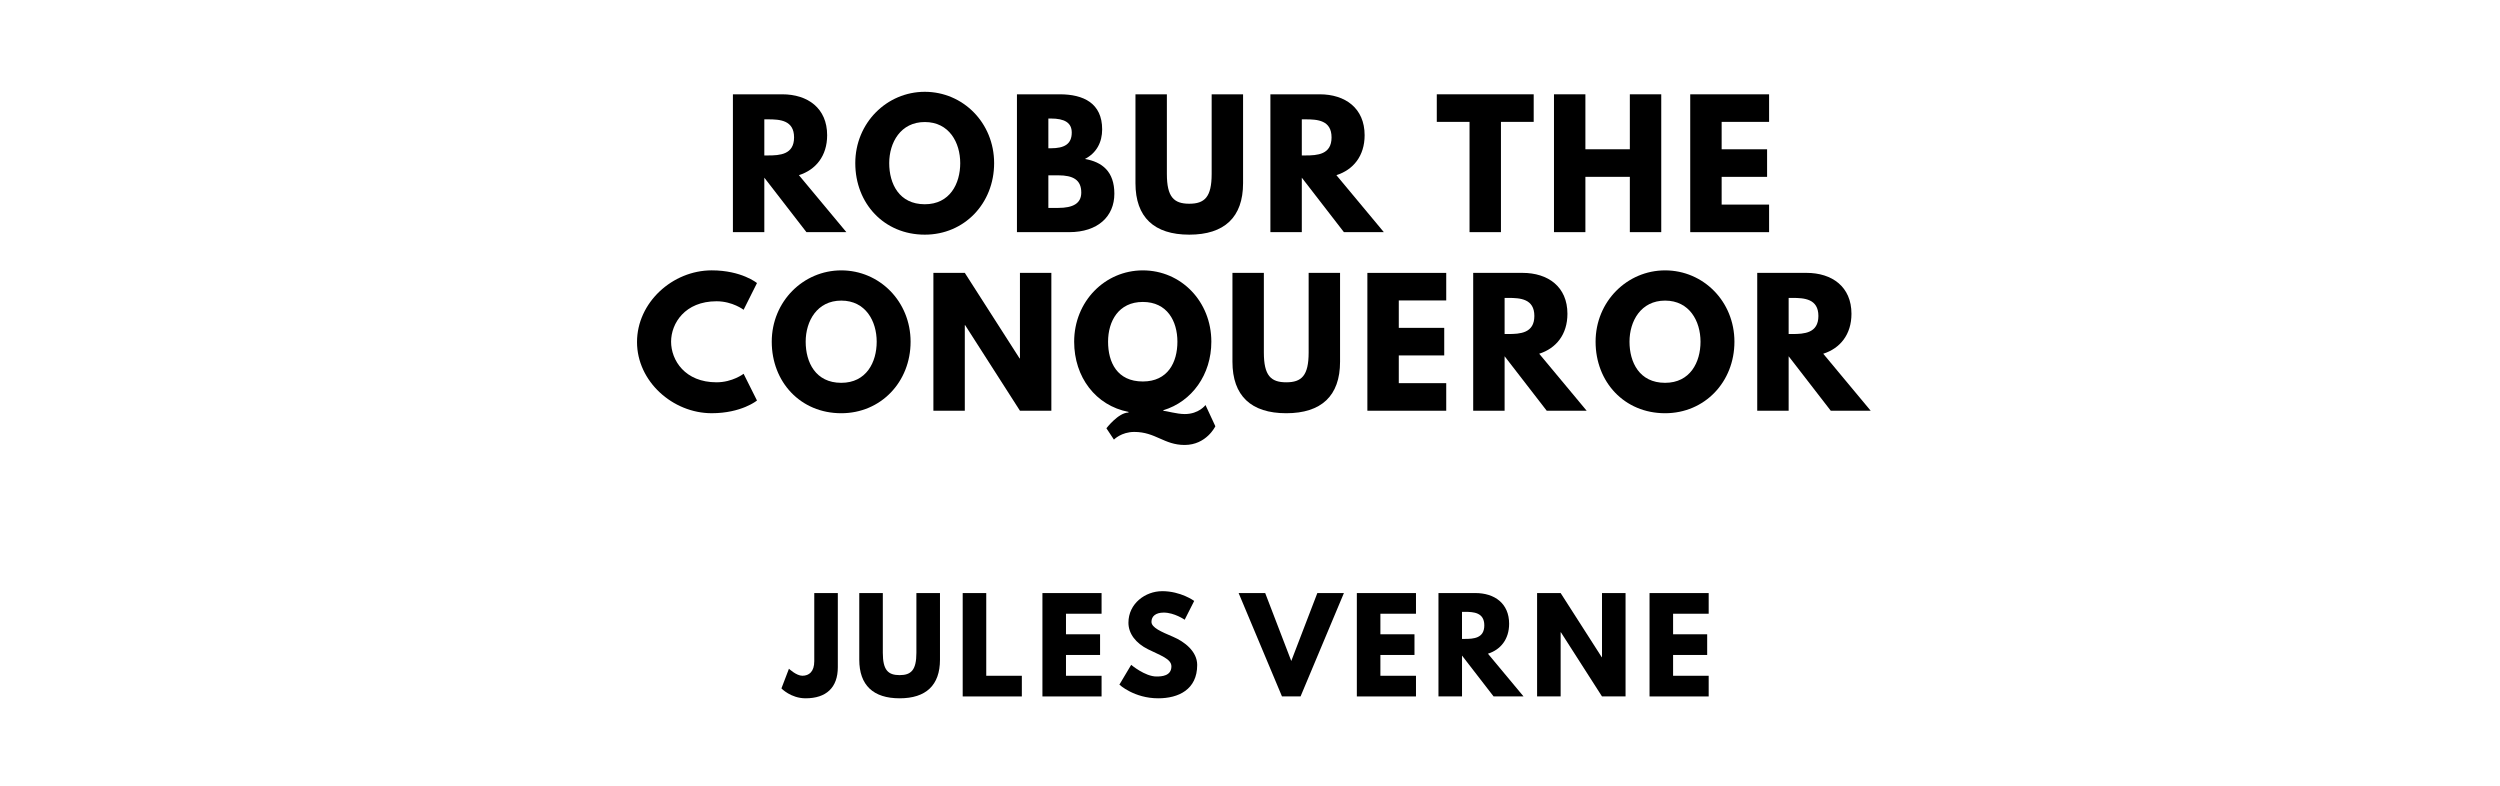
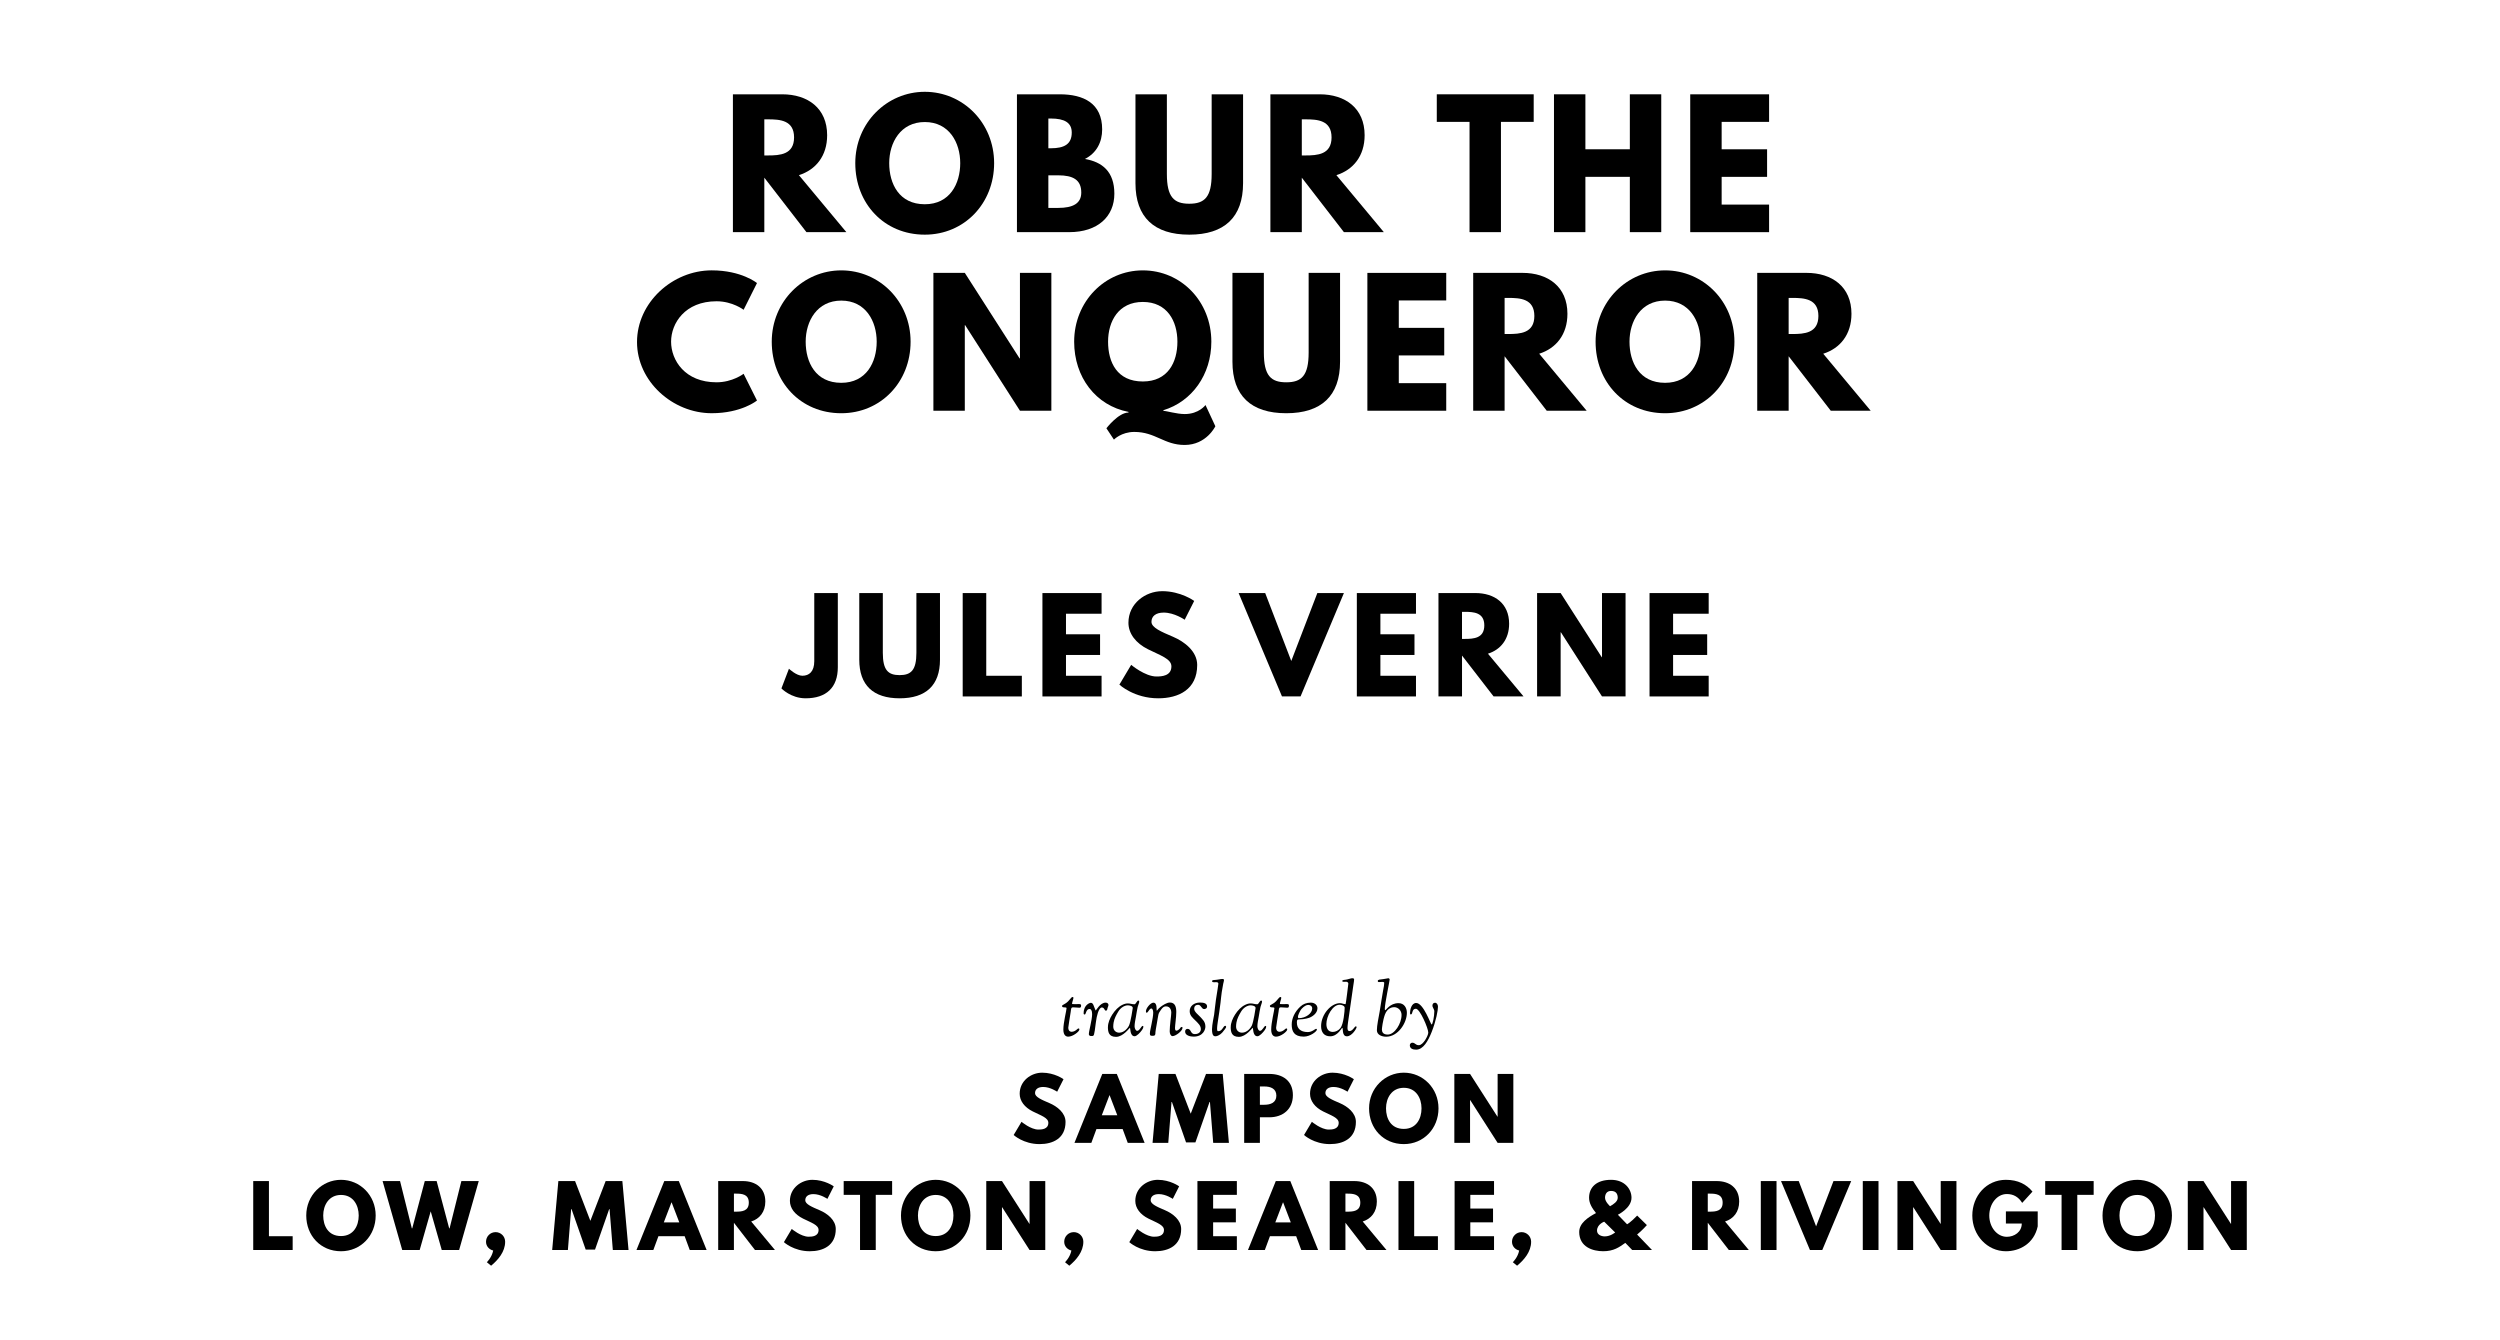
- <svg xmlns="http://www.w3.org/2000/svg" version="1.1" viewBox="0 0 1400 440">
+ <svg xmlns="http://www.w3.org/2000/svg" version="1.1" viewBox="0 0 1400 750">
  <g aria-label="ROBUR THE">
    <path d="M410.43,52.81l27.60,0.00c14.32,0.00,25.17,7.77,25.17,22.92c0.00,11.60-6.36,19.37-15.81,22.36l26.57,31.91l-22.36,0.00l-23.58-30.50l0.00,30.50l-17.59,0.00l0.00-77.19z  M428.02,87.05l2.06,0.00c6.64,0.00,14.60-0.47,14.60-10.11s-7.95-10.11-14.60-10.11l-2.06,0.00l0.00,20.21z" />
    <path d="M478.96,91.36c0.00-22.55,17.68-39.95,38.92-39.95c21.43,0.00,38.83,17.40,38.83,39.95s-16.65,40.05-38.83,40.05c-22.83,0.00-38.92-17.50-38.92-40.05z  M497.96,91.36c0.00,11.51,5.52,23.02,19.93,23.02c14.04,0.00,19.84-11.51,19.84-23.02s-6.18-23.02-19.84-23.02c-13.57,0.00-19.93,11.51-19.93,23.02z" />
    <path d="M569.49,52.81l23.95,0.00c13.29,0.00,23.77,4.96,23.77,19.65c0.00,7.11-3.09,13.19-9.64,16.56c9.64,1.68,16.47,7.02,16.47,19.46c0.00,12.73-9.26,21.52-25.26,21.52l-29.29,0.00l0.00-77.19z  M587.08,83.03l1.40,0.00c7.58,0.00,11.70-2.34,11.70-8.80c0.00-5.52-4.02-7.86-11.70-7.86l-1.40,0.00l0.00,16.65z  M587.08,116.43l5.52,0.00c8.33,0.00,12.91-2.53,12.91-8.61c0.00-7.11-4.58-9.64-12.91-9.64l-5.52,0.00l0.00,18.25z" />
    <path d="M696.12,52.81l0.00,49.78c0.00,19.09-10.48,28.82-30.13,28.82s-30.13-9.73-30.13-28.82l0.00-49.78l17.59,0.00l0.00,44.63c0.00,12.91,3.93,16.65,12.54,16.65s12.54-3.74,12.54-16.65l0.00-44.63l17.59,0.00z" />
    <path d="M711.42,52.81l27.60,0.00c14.32,0.00,25.17,7.77,25.17,22.92c0.00,11.60-6.36,19.37-15.81,22.36l26.57,31.91l-22.36,0.00l-23.58-30.50l0.00,30.50l-17.59,0.00l0.00-77.19z  M729.01,87.05l2.06,0.00c6.64,0.00,14.60-0.47,14.60-10.11s-7.95-10.11-14.60-10.11l-2.06,0.00l0.00,20.21z" />
    <path d="M804.60,68.25l0.00-15.44l54.27,0.00l0.00,15.44l-18.34,0.00l0.00,61.75l-17.59,0.00l0.00-61.75l-18.34,0.00z" />
    <path d="M887.82,99.03l0.00,30.97l-17.59,0.00l0.00-77.19l17.59,0.00l0.00,30.78l24.89,0.00l0.00-30.78l17.59,0.00l0.00,77.19l-17.59,0.00l0.00-30.97l-24.89,0.00z" />
    <path d="M990.69,52.81l0.00,15.44l-26.57,0.00l0.00,15.35l25.45,0.00l0.00,15.44l-25.45,0.00l0.00,15.53l26.57,0.00l0.00,15.44l-44.16,0.00l0.00-77.19l44.16,0.00z" />
  </g>
  <g aria-label="CONQUEROR">
    <path d="M401.26,214.09c8.98,0.00,15.16-4.77,15.16-4.77l7.49,14.97s-8.61,7.11-25.36,7.11c-21.80,0.00-41.82-17.78-41.82-39.86c0.00-22.18,19.93-40.14,41.82-40.14c16.75,0.00,25.36,7.11,25.36,7.11l-7.49,14.97s-6.18-4.77-15.16-4.77c-17.68,0.00-25.45,12.35-25.45,22.64c0.00,10.39,7.77,22.74,25.45,22.74z" />
    <path d="M432.18,191.36c0.00-22.55,17.68-39.95,38.92-39.95c21.43,0.00,38.83,17.40,38.83,39.95s-16.65,40.05-38.83,40.05c-22.83,0.00-38.92-17.50-38.92-40.05z  M451.18,191.36c0.00,11.51,5.52,23.02,19.93,23.02c14.04,0.00,19.84-11.51,19.84-23.02s-6.18-23.02-19.84-23.02c-13.57,0.00-19.93,11.51-19.93,23.02z" />
    <path d="M540.29,182.09l0.00,47.91l-17.59,0.00l0.00-77.19l17.59,0.00l30.69,47.91l0.19,0.00l0.00-47.91l17.59,0.00l0.00,77.19l-17.59,0.00l-30.69-47.91l-0.19,0.00z" />
    <path d="M623.80,246.19l-4.21-6.36s6.74-8.80,12.35-8.80l0.00-0.37c-18.34-3.56-30.41-19.46-30.41-39.30c0.00-22.55,17.22-39.95,38.46-39.95c21.43,0.00,38.36,17.40,38.36,39.95c0.00,18.43-10.85,33.50-26.85,38.36l0.00,0.37c1.78,0.00,7.39,1.78,11.98,1.78c7.95,0.00,11.60-5.05,11.60-5.05l5.52,11.88s-4.96,10.48-17.22,10.48c-11.51,0.00-16.28-7.30-28.16-7.30c-7.30,0.00-11.42,4.30-11.42,4.30z  M620.52,191.36c0.00,11.51,5.05,22.27,19.46,22.27c14.04,0.00,19.37-10.76,19.37-22.27s-5.71-22.27-19.37-22.27c-13.57,0.00-19.46,10.76-19.46,22.27z" />
    <path d="M750.43,152.81l0.00,49.78c0.00,19.09-10.48,28.82-30.13,28.82s-30.13-9.73-30.13-28.82l0.00-49.78l17.59,0.00l0.00,44.63c0.00,12.91,3.93,16.65,12.54,16.65s12.54-3.74,12.54-16.65l0.00-44.63l17.59,0.00z" />
    <path d="M809.89,152.81l0.00,15.44l-26.57,0.00l0.00,15.35l25.45,0.00l0.00,15.44l-25.45,0.00l0.00,15.53l26.57,0.00l0.00,15.44l-44.16,0.00l0.00-77.19l44.16,0.00z" />
    <path d="M824.99,152.81l27.60,0.00c14.32,0.00,25.17,7.77,25.17,22.92c0.00,11.60-6.36,19.37-15.81,22.36l26.57,31.91l-22.36,0.00l-23.58-30.50l0.00,30.50l-17.59,0.00l0.00-77.19z  M842.58,187.05l2.06,0.00c6.64,0.00,14.60-0.47,14.60-10.11s-7.95-10.11-14.60-10.11l-2.06,0.00l0.00,20.21z" />
    <path d="M893.53,191.36c0.00-22.55,17.68-39.95,38.92-39.95c21.43,0.00,38.83,17.40,38.83,39.95s-16.65,40.05-38.83,40.05c-22.83,0.00-38.92-17.50-38.92-40.05z  M912.52,191.36c0.00,11.51,5.52,23.02,19.93,23.02c14.04,0.00,19.84-11.51,19.84-23.02s-6.18-23.02-19.84-23.02c-13.57,0.00-19.93,11.51-19.93,23.02z" />
    <path d="M984.05,152.81l27.60,0.00c14.32,0.00,25.17,7.77,25.17,22.92c0.00,11.60-6.36,19.37-15.81,22.36l26.57,31.91l-22.36,0.00l-23.58-30.50l0.00,30.50l-17.59,0.00l0.00-77.19z  M1001.64,187.05l2.06,0.00c6.64,0.00,14.60-0.47,14.60-10.11s-7.95-10.11-14.60-10.11l-2.06,0.00l0.00,20.21z" />
  </g>
  <g aria-label="JULES VERNE">
    <path d="M469.18,332.11l0.00,41.54c0.00,11.37-6.46,17.40-18.04,17.40c-8.28,0.00-13.54-5.54-13.54-5.54l4.21-11.02s4.14,3.93,7.51,3.93c3.79,0.00,6.67-2.32,6.67-8.14l0.00-38.18l13.19,0.00z" />
    <path d="M526.39,332.11l0.00,37.33c0.00,14.32-7.86,21.61-22.60,21.61s-22.60-7.30-22.60-21.61l0.00-37.33l13.19,0.00l0.00,33.47c0.00,9.68,2.95,12.49,9.40,12.49s9.40-2.81,9.40-12.49l0.00-33.47l13.19,0.00z" />
    <path d="M552.30,332.11l0.00,46.32l19.93,0.00l0.00,11.58l-33.12,0.00l0.00-57.89l13.19,0.00z" />
    <path d="M616.88,332.11l0.00,11.58l-19.93,0.00l0.00,11.51l19.09,0.00l0.00,11.58l-19.09,0.00l0.00,11.65l19.93,0.00l0.00,11.58l-33.12,0.00l0.00-57.89l33.12,0.00z" />
    <path d="M650.79,331.05c10.53,0.00,17.96,5.47,17.96,5.47l-5.33,10.53s-5.75-4.00-11.72-4.00c-4.49,0.00-6.88,2.04-6.88,5.19c0.00,3.23,5.47,5.54,12.07,8.35c6.46,2.74,13.54,8.21,13.54,15.79c0.00,13.82-10.53,18.67-21.82,18.67c-13.54,0.00-21.75-7.65-21.75-7.65l6.60-11.09s7.72,6.53,14.18,6.53c2.88,0.00,8.35-0.28,8.35-5.68c0.00-4.21-6.18-6.11-13.05-9.54c-6.95-3.44-11.02-8.84-11.02-14.88c0.00-10.81,9.54-17.68,18.88-17.68z" />
    <path d="M717.91,390.00l-24.28-57.89l14.88,0.00l14.60,38.04l14.60-38.04l14.88,0.00l-24.28,57.89l-10.39,0.00z" />
    <path d="M792.95,332.11l0.00,11.58l-19.93,0.00l0.00,11.51l19.09,0.00l0.00,11.58l-19.09,0.00l0.00,11.65l19.93,0.00l0.00,11.58l-33.12,0.00l0.00-57.89l33.12,0.00z" />
    <path d="M805.53,332.11l20.70,0.00c10.74,0.00,18.88,5.82,18.88,17.19c0.00,8.70-4.77,14.53-11.86,16.77l19.93,23.93l-16.77,0.00l-17.68-22.88l0.00,22.88l-13.19,0.00l0.00-57.89z  M818.72,357.79l1.54,0.00c4.98,0.00,10.95-0.35,10.95-7.58s-5.96-7.58-10.95-7.58l-1.54,0.00l0.00,15.16z" />
    <path d="M873.96,354.07l0.00,35.93l-13.19,0.00l0.00-57.89l13.19,0.00l23.02,35.93l0.14,0.00l0.00-35.93l13.19,0.00l0.00,57.89l-13.19,0.00l-23.02-35.93l-0.14,0.00z" />
    <path d="M956.86,332.11l0.00,11.58l-19.93,0.00l0.00,11.51l19.09,0.00l0.00,11.58l-19.09,0.00l0.00,11.65l19.93,0.00l0.00,11.58l-33.12,0.00l0.00-57.89l33.12,0.00z" />
  </g>
+   <g aria-label="translated by">
+     <path d="M594.73,563.42c0.00-0.85,1.62-0.81,3.49-2.76c1.70-1.79,1.79-2.34,2.47-2.34c0.21,0.00,0.43,0.13,0.43,0.51c0.00,0.55-0.77,2.55-0.77,3.19c0.00,0.26,0.09,0.30,1.49,0.30c1.66,0.00,2.00-0.04,2.47-0.04c0.89,0.00,1.11,0.30,1.11,0.81c0.00,0.98-0.26,1.23-1.02,1.23c-0.68,0.00-2.51-0.21-3.44-0.21c-1.23,0.00-1.11,0.77-1.36,2.51c-0.38,2.64-1.36,8.16-1.36,8.84c0.00,2.25,1.57,2.34,1.74,2.34c2.34,0.00,3.32-1.87,4.00-1.87c0.13,0.00,0.47,0.00,0.47,0.60c0.00,1.11-3.61,4.00-6.25,4.00c-1.15,0.00-2.72-0.68-2.72-4.00c0.00-3.91,1.79-10.80,1.79-11.94c0.00-0.89-2.51,0.04-2.51-1.15z" />
+     <path d="M606.84,567.42c0.00-4.85,3.61-5.87,4.00-5.87c0.89,0.00,1.32,0.81,1.57,1.49c1.06,2.76,1.11,2.81,1.19,2.81c0.30,0.00,2.42-4.38,5.57-4.38c1.11,0.00,1.57,0.72,1.57,1.32c0.00,0.55-0.34,1.11-0.47,1.57c-0.09,0.30-0.17,1.62-0.94,1.62c-0.94,0.00-0.77-1.79-2.30-1.79c-1.91,0.00-2.98,5.57-3.19,7.35l-0.21,1.40c-0.94,7.23-0.85,7.23-2.38,7.23l-0.21,0.00c-0.43,0.00-1.28-0.09-1.28-1.11c0.00-1.70,1.83-7.95,1.83-11.14c0.00-2.13-0.68-2.89-1.45-2.89c-1.74,0.00-2.08,2.55-2.34,2.85c-0.13,0.13-0.26,0.26-0.47,0.26c-0.17,0.00-0.51-0.13-0.51-0.72z" />
+     <path d="M620.45,575.15c0.00-2.38,1.06-4.80,2.38-6.93c1.53-2.42,3.49-4.46,5.74-5.53c1.15-0.55,2.00-0.77,3.10-0.77c1.32,0.00,2.21,0.47,3.61,0.47c0.85,0.00,1.36-2.08,2.21-2.08c0.26,0.00,0.47,0.17,0.47,0.64c0.00,0.68-0.55,1.70-0.85,2.93c-0.38,1.57-0.64,3.53-0.98,5.44c-0.34,1.87-0.77,3.83-0.77,5.44c0.00,1.11,0.64,2.51,1.45,2.51c1.40,0.00,2.30-2.76,3.10-2.76c0.34,0.00,0.38,0.30,0.38,0.47c0.00,0.43-0.21,1.06-0.77,1.83c-1.06,1.53-2.98,3.49-4.12,3.49c-2.72,0.00-2.34-4.76-2.64-4.76c-0.21,0.00-3.74,5.10-7.78,5.10s-4.55-2.72-4.55-5.48z  M623.42,574.90c0.00,2.13,1.53,3.40,3.32,3.40c3.06,0.00,5.06-3.06,5.44-3.83c1.02-2.04,2.17-9.86,2.17-9.99c0.00-1.19-1.91-1.49-2.81-1.49c-1.74,0.00-4.00,1.28-5.27,3.44c-1.23,2.04-2.25,3.95-2.64,6.16c-0.13,0.77-0.21,1.53-0.21,2.30z" />
+     <path d="M641.70,566.35c0.00-1.66,2.55-4.85,4.17-4.85c2.47,0.00,1.57,4.46,1.96,4.46c0.26,0.00,0.55-0.94,2.13-2.13c1.15-0.89,3.40-2.42,5.19-2.42c2.98,0.00,3.57,2.64,3.57,5.31c0.00,2.98-0.72,7.48-0.72,8.93c0.00,1.19,0.34,1.53,0.81,1.53c0.72,0.00,1.70-0.94,1.70-0.94c0.51-0.64,0.68-1.15,1.32-1.15c0.30,0.00,0.38,0.26,0.38,0.51c0.00,1.66-3.74,4.63-5.61,4.63c-0.85,0.00-1.57-1.19-1.57-2.68c0.00-3.23,0.89-8.93,0.89-10.50c0.00-0.68-0.21-3.49-2.98-3.49c-0.98,0.00-1.79,0.47-2.76,1.87c-1.83,2.59-1.32,2.21-2.34,7.69c-1.06,5.74-0.77,5.23-0.85,5.82c-0.13,0.94-0.47,1.11-1.57,1.11c-1.15,0.00-1.49-0.09-1.49-1.32c0.00-1.79,1.87-8.37,1.87-11.65c0.00-1.49-0.55-2.34-0.98-2.34c-1.32,0.00-1.79,2.38-2.72,2.38c-0.30,0.00-0.38-0.34-0.38-0.81z" />
+     <path d="M663.68,577.70c0.00-1.32,0.85-1.53,1.36-1.53c2.17,0.00,1.45,2.93,4.04,2.93c3.10,0.00,3.40-2.21,3.40-2.72c0.00-2.00-1.40-3.23-2.93-4.76c-1.70-1.74-3.32-2.85-3.32-5.40c0.00-2.85,2.47-4.80,5.78-4.80c2.30,0.00,3.95,0.55,3.95,2.21c0.00,1.32-1.40,1.45-1.62,1.45c-1.53,0.00-1.70-2.38-3.36-2.38c-1.62,0.00-2.25,0.98-2.25,2.25c0.00,1.62,2.34,3.36,3.36,4.46c1.32,1.49,2.93,2.68,2.93,5.53c0.00,1.53-1.19,5.57-6.63,5.57c-1.66,0.00-4.72-0.55-4.72-2.81z" />
+     <path d="M678.72,576.34c0.00-2.42,1.11-7.44,1.19-8.12c0.38-2.68,0.60-5.70,1.02-8.42c0.72-4.59,1.36-8.42,1.36-8.93s-0.43-0.85-1.06-0.85s-0.72,0.04-1.23,0.04c-0.85,0.00-1.23-0.13-1.23-0.60c0.00-0.21,0.09-0.55,0.64-0.60c3.10-0.21,4.04-0.64,5.14-0.64c0.68,0.00,0.89,0.26,0.89,0.68c0.00,0.60-0.30,1.15-0.43,1.96c-1.57,8.25-0.85,6.67-2.21,15.81c-0.72,5.02-1.23,7.69-1.23,9.14s0.13,1.66,0.68,1.66c2.34,0.00,2.76-3.02,3.87-3.02c0.30,0.00,0.51,0.26,0.51,0.68s-1.11,1.87-2.13,3.06c-1.11,1.28-2.89,2.13-3.70,2.13c-0.85,0.00-2.08,0.00-2.08-4.00z" />
+     <path d="M689.22,575.15c0.00-2.38,1.06-4.80,2.38-6.93c1.53-2.42,3.49-4.46,5.74-5.53c1.15-0.55,2.00-0.77,3.10-0.77c1.32,0.00,2.21,0.47,3.61,0.47c0.85,0.00,1.36-2.08,2.21-2.08c0.26,0.00,0.47,0.17,0.47,0.64c0.00,0.68-0.55,1.70-0.85,2.93c-0.38,1.57-0.64,3.53-0.98,5.44c-0.34,1.87-0.77,3.83-0.77,5.44c0.00,1.11,0.64,2.51,1.45,2.51c1.40,0.00,2.30-2.76,3.10-2.76c0.34,0.00,0.38,0.30,0.38,0.47c0.00,0.43-0.21,1.06-0.77,1.83c-1.06,1.53-2.98,3.49-4.12,3.49c-2.72,0.00-2.34-4.76-2.64-4.76c-0.21,0.00-3.74,5.10-7.78,5.10s-4.55-2.72-4.55-5.48z  M692.20,574.90c0.00,2.13,1.53,3.40,3.32,3.40c3.06,0.00,5.06-3.06,5.44-3.83c1.02-2.04,2.17-9.86,2.17-9.99c0.00-1.19-1.91-1.49-2.81-1.49c-1.74,0.00-4.00,1.28-5.27,3.44c-1.23,2.04-2.25,3.95-2.64,6.16c-0.13,0.77-0.21,1.53-0.21,2.30z" />
+     <path d="M711.12,563.42c0.00-0.85,1.62-0.81,3.49-2.76c1.70-1.79,1.79-2.34,2.47-2.34c0.21,0.00,0.43,0.13,0.43,0.51c0.00,0.55-0.77,2.55-0.77,3.19c0.00,0.26,0.09,0.30,1.49,0.30c1.66,0.00,2.00-0.04,2.47-0.04c0.89,0.00,1.11,0.30,1.11,0.81c0.00,0.98-0.26,1.23-1.02,1.23c-0.68,0.00-2.51-0.21-3.44-0.21c-1.23,0.00-1.11,0.77-1.36,2.51c-0.38,2.64-1.36,8.16-1.36,8.84c0.00,2.25,1.57,2.34,1.74,2.34c2.34,0.00,3.32-1.87,4.00-1.87c0.13,0.00,0.47,0.00,0.47,0.60c0.00,1.11-3.61,4.00-6.25,4.00c-1.15,0.00-2.72-0.68-2.72-4.00c0.00-3.91,1.79-10.80,1.79-11.94c0.00-0.89-2.51,0.04-2.51-1.15z" />
+     <path d="M723.36,573.75c0.00-3.66,1.87-7.31,4.80-10.03c1.57-1.49,3.53-2.25,5.91-2.25c2.00,0.00,3.70,1.28,3.70,3.15c0.00,3.06-3.32,4.80-4.12,5.14c-0.38,0.17-2.68,1.11-6.67,1.15c-0.60,0.00-0.72,0.64-0.72,1.74c0.00,3.19,1.91,5.31,6.12,5.31c2.42,0.00,4.12-1.83,4.59-1.83c0.34,0.00,0.51,0.17,0.51,0.43c0.00,0.98-3.70,3.95-7.40,3.95c-5.40,0.00-6.72-2.98-6.72-6.76z  M726.84,569.33c0.00,0.30,0.09,0.85,0.38,0.85c4.12,0.00,7.61-2.76,7.61-5.44c0.00-1.62-1.53-2.00-2.25-2.00c-1.06,0.00-2.38,0.85-3.49,2.00c-1.28,1.32-2.25,4.04-2.25,4.59z" />
+     <path d="M739.81,574.69c0.00-6.59,5.53-12.92,10.58-12.92c1.11,0.00,1.96,0.55,3.15,0.55c0.13,0.00,1.53-11.18,1.53-11.48c0.00-0.64-0.60-1.06-1.23-1.06c-0.47,0.00-1.45,0.04-1.49,0.04c-0.43,0.00-0.68-0.17-0.68-0.47c0.00-0.72,1.49-0.55,2.68-0.85c2.38-0.60,2.13-0.68,3.27-0.68c0.38,0.00,0.68,0.34,0.68,0.72c0.00,1.11-0.43,2.47-2.81,19.85c-0.47,3.23-0.89,5.91-0.89,7.18c0.00,0.94,0.13,1.83,1.11,1.83c1.87,0.00,2.85-2.64,3.53-2.64c0.34,0.00,0.47,0.21,0.47,0.38c0.00,0.89-2.68,5.19-5.44,5.19c-2.98,0.00-2.00-4.76-2.59-4.76c-0.38,0.00-2.55,4.76-6.76,4.76c-3.61,0.00-5.10-2.47-5.10-5.65z  M742.78,573.50c0.00,2.47,1.02,4.38,3.61,4.38c1.53,0.00,3.19-0.81,4.29-2.21c1.70-2.13,2.34-9.61,2.34-11.31c0.00-1.15-1.70-1.70-2.85-1.70c-3.91,0.00-7.40,6.38-7.40,10.84z" />
+     <path d="M771.05,576.98c0.00-2.72,0.98-7.14,1.57-10.58c0.77-4.42,1.28-8.54,1.91-11.69c0.38-1.83,0.64-3.32,0.64-4.34c0.00-0.21-0.21-0.51-1.06-0.51c-0.64,0.00-1.11,0.09-1.74,0.09c-0.47,0.00-0.81,0.00-0.81-0.60c0.00-0.85,1.19-0.81,3.15-1.06c1.66-0.21,2.42-0.47,2.68-0.47c0.47,0.00,0.81,0.30,0.81,0.77c0.00,0.77-2.72,13.43-2.72,16.49c0.00,0.30,0.13,0.64,0.21,0.64c0.60,0.00,2.59-3.95,7.48-3.95c3.19,0.00,4.68,2.64,4.68,5.40c0.00,5.78-5.02,13.39-11.60,13.39c-2.51,0.00-5.19-1.11-5.19-3.57z  M773.86,576.47c0.00,1.45,0.64,2.89,3.27,2.89c3.83,0.00,7.74-6.12,7.74-11.01c0.00-2.38-1.83-4.34-4.17-4.34c-1.02,0.00-3.78,0.43-5.14,4.12c-1.23,3.36-1.70,7.91-1.70,8.33z" />
+     <path d="M789.50,585.31c0.00-0.72,0.64-1.40,1.36-1.40c1.70,0.00,1.74,1.40,3.70,1.40c2.47,0.00,5.27-5.44,5.27-7.06c0.00-2.38-4.68-13.35-6.93-13.35c-2.47,0.00-1.57,3.19-2.85,3.19c-0.26,0.00-0.43-0.21-0.43-0.94c0.00-1.79,0.85-5.48,3.44-5.48c4.12,0.00,8.16,12.07,8.63,12.07c0.60,0.00,1.53-4.55,1.53-7.40c0.00-1.23-1.06-2.08-1.06-3.23c0.00-0.77,0.43-1.57,1.45-1.57c0.94,0.00,1.66,0.94,1.66,2.25c0.00,1.91-1.02,7.78-3.53,14.11c-2.00,5.06-4.72,9.90-8.71,9.90c-1.83,0.00-3.53-0.55-3.53-2.51z" />
+   </g>
+   <g aria-label="SAMPSON">
+     <path d="M583.59,600.70c7.02,0.00,11.98,3.65,11.98,3.65l-3.56,7.02s-3.84-2.67-7.81-2.67c-2.99,0.00-4.58,1.36-4.58,3.46c0.00,2.15,3.65,3.70,8.05,5.57c4.30,1.82,9.03,5.47,9.03,10.53c0.00,9.22-7.02,12.44-14.55,12.44c-9.03,0.00-14.50-5.10-14.50-5.10l4.40-7.39s5.15,4.35,9.45,4.35c1.92,0.00,5.57-0.19,5.57-3.79c0.00-2.81-4.12-4.07-8.70-6.36c-4.63-2.29-7.35-5.89-7.35-9.92c0.00-7.20,6.36-11.79,12.58-11.79z" />
+     <path d="M625.41,601.40l15.58,38.60l-9.45,0.00l-2.85-7.72l-14.69,0.00l-2.85,7.72l-9.45,0.00l15.58-38.60l8.14,0.00z  M625.69,624.56l-4.30-11.23l-0.09,0.00l-4.30,11.23l8.70,0.00z" />
+     <path d="M679.39,640.00l-1.82-22.88l-0.23,0.00l-7.91,22.64l-5.24,0.00l-7.91-22.64l-0.23,0.00l-1.82,22.88l-8.80,0.00l3.46-38.60l9.36,0.00l8.56,22.27l8.56-22.27l9.36,0.00l3.46,38.60l-8.80,0.00z" />
+     <path d="M696.75,601.40l14.08,0.00c7.53,0.00,13.19,3.88,13.19,11.88c0.00,7.95-5.66,12.40-13.19,12.40l-5.29,0.00l0.00,14.32l-8.80,0.00l0.00-38.60z  M705.54,618.67l2.48,0.00c3.46,0.00,6.74-1.17,6.74-5.10c0.00-3.98-3.27-5.15-6.74-5.15l-2.48,0.00l0.00,10.25z" />
+     <path d="M746.19,600.70c7.02,0.00,11.98,3.65,11.98,3.65l-3.56,7.02s-3.84-2.67-7.81-2.67c-2.99,0.00-4.58,1.36-4.58,3.46c0.00,2.15,3.65,3.70,8.05,5.57c4.30,1.82,9.03,5.47,9.03,10.53c0.00,9.22-7.02,12.44-14.55,12.44c-9.03,0.00-14.50-5.10-14.50-5.10l4.40-7.39s5.15,4.35,9.45,4.35c1.92,0.00,5.57-0.19,5.57-3.79c0.00-2.81-4.12-4.07-8.70-6.36c-4.63-2.29-7.35-5.89-7.35-9.92c0.00-7.20,6.36-11.79,12.58-11.79z" />
+     <path d="M766.68,620.68c0.00-11.27,8.84-19.98,19.46-19.98c10.71,0.00,19.42,8.70,19.42,19.98s-8.33,20.02-19.42,20.02c-11.42,0.00-19.46-8.75-19.46-20.02z  M776.17,620.68c0.00,5.75,2.76,11.51,9.96,11.51c7.02,0.00,9.92-5.75,9.92-11.51s-3.09-11.51-9.92-11.51c-6.78,0.00-9.96,5.75-9.96,11.51z" />
+     <path d="M823.23,616.05l0.00,23.95l-8.80,0.00l0.00-38.60l8.80,0.00l15.35,23.95l0.09,0.00l0.00-23.95l8.80,0.00l0.00,38.60l-8.80,0.00l-15.35-23.95l-0.09,0.00z" />
+   </g>
+   <g aria-label="LOW, MARSTON, SEARLE, &amp; RIVINGTON">
+     <path d="M150.60,661.40l0.00,30.88l13.29,0.00l0.00,7.72l-22.08,0.00l0.00-38.60l8.80,0.00z" />
+     <path d="M171.50,680.68c0.00-11.27,8.84-19.98,19.46-19.98c10.71,0.00,19.42,8.70,19.42,19.98s-8.33,20.02-19.42,20.02c-11.42,0.00-19.46-8.75-19.46-20.02z  M181.00,680.68c0.00,5.75,2.76,11.51,9.96,11.51c7.02,0.00,9.92-5.75,9.92-11.51s-3.09-11.51-9.92-11.51c-6.78,0.00-9.96,5.75-9.96,11.51z" />
+     <path d="M247.38,700.00l-6.18-21.66l-6.18,21.66l-9.78,0.00l-10.99-38.60l9.78,0.00l6.60,26.48l0.23,0.00l7.02-26.48l6.64,0.00l7.02,26.48l0.23,0.00l6.60-26.48l9.73,0.00l-10.99,38.60l-9.73,0.00z" />
+     <path d="M277.50,689.99c2.99,0.00,5.38,2.39,5.38,5.38c0.00,5.66-4.02,10.25-7.86,13.43l-2.39-1.96s2.81-2.67,3.56-6.55c-2.29-0.56-4.02-2.43-4.02-4.91c0.00-2.99,2.39-5.38,5.33-5.38z" />
+     <path d="M343.18,700.00l-1.82-22.88l-0.23,0.00l-7.91,22.64l-5.24,0.00l-7.91-22.64l-0.23,0.00l-1.82,22.88l-8.80,0.00l3.46-38.60l9.36,0.00l8.56,22.27l8.56-22.27l9.36,0.00l3.46,38.60l-8.80,0.00z" />
+     <path d="M380.13,661.40l15.58,38.60l-9.45,0.00l-2.85-7.72l-14.69,0.00l-2.85,7.72l-9.45,0.00l15.58-38.60l8.14,0.00z  M380.41,684.56l-4.30-11.23l-0.09,0.00l-4.30,11.23l8.70,0.00z" />
+     <path d="M402.20,661.40l13.80,0.00c7.16,0.00,12.58,3.88,12.58,11.46c0.00,5.80-3.18,9.68-7.91,11.18l13.29,15.95l-11.18,0.00l-11.79-15.25l0.00,15.25l-8.80,0.00l0.00-38.60z  M411.00,678.53l1.03,0.00c3.32,0.00,7.30-0.23,7.30-5.05s-3.98-5.05-7.30-5.05l-1.03,0.00l0.00,10.11z" />
+     <path d="M454.92,660.70c7.02,0.00,11.98,3.65,11.98,3.65l-3.56,7.02s-3.84-2.67-7.81-2.67c-2.99,0.00-4.58,1.36-4.58,3.46c0.00,2.15,3.65,3.70,8.05,5.57c4.30,1.82,9.03,5.47,9.03,10.53c0.00,9.22-7.02,12.44-14.55,12.44c-9.03,0.00-14.50-5.10-14.50-5.10l4.40-7.39s5.15,4.35,9.45,4.35c1.92,0.00,5.57-0.19,5.57-3.79c0.00-2.81-4.12-4.07-8.70-6.36c-4.63-2.29-7.35-5.89-7.35-9.92c0.00-7.20,6.36-11.79,12.58-11.79z" />
+     <path d="M472.46,669.12l0.00-7.72l27.13,0.00l0.00,7.72l-9.17,0.00l0.00,30.88l-8.80,0.00l0.00-30.88l-9.17,0.00z" />
+     <path d="M504.55,680.68c0.00-11.27,8.84-19.98,19.46-19.98c10.71,0.00,19.42,8.70,19.42,19.98s-8.33,20.02-19.42,20.02c-11.42,0.00-19.46-8.75-19.46-20.02z  M514.05,680.68c0.00,5.75,2.76,11.51,9.96,11.51c7.02,0.00,9.92-5.75,9.92-11.51s-3.09-11.51-9.92-11.51c-6.78,0.00-9.96,5.75-9.96,11.51z" />
+     <path d="M561.11,676.05l0.00,23.95l-8.80,0.00l0.00-38.60l8.80,0.00l15.35,23.95l0.09,0.00l0.00-23.95l8.80,0.00l0.00,38.60l-8.80,0.00l-15.35-23.95l-0.09,0.00z" />
+     <path d="M601.29,689.99c2.99,0.00,5.38,2.39,5.38,5.38c0.00,5.66-4.02,10.25-7.86,13.43l-2.39-1.96s2.81-2.67,3.56-6.55c-2.29-0.56-4.02-2.43-4.02-4.91c0.00-2.99,2.39-5.38,5.33-5.38z" />
+     <path d="M648.34,660.70c7.02,0.00,11.98,3.65,11.98,3.65l-3.56,7.02s-3.84-2.67-7.81-2.67c-2.99,0.00-4.58,1.36-4.58,3.46c0.00,2.15,3.65,3.70,8.05,5.57c4.30,1.82,9.03,5.47,9.03,10.53c0.00,9.22-7.02,12.44-14.55,12.44c-9.03,0.00-14.50-5.10-14.50-5.10l4.40-7.39s5.15,4.35,9.45,4.35c1.92,0.00,5.57-0.19,5.57-3.79c0.00-2.81-4.12-4.07-8.70-6.36c-4.63-2.29-7.35-5.89-7.35-9.92c0.00-7.20,6.36-11.79,12.58-11.79z" />
+     <path d="M692.64,661.40l0.00,7.72l-13.29,0.00l0.00,7.67l12.73,0.00l0.00,7.72l-12.73,0.00l0.00,7.77l13.29,0.00l0.00,7.72l-22.08,0.00l0.00-38.60l22.08,0.00z" />
+     <path d="M722.57,661.40l15.58,38.60l-9.45,0.00l-2.85-7.72l-14.69,0.00l-2.85,7.72l-9.45,0.00l15.58-38.60l8.14,0.00z  M722.85,684.56l-4.30-11.23l-0.09,0.00l-4.30,11.23l8.70,0.00z" />
+     <path d="M744.65,661.40l13.80,0.00c7.16,0.00,12.58,3.88,12.58,11.46c0.00,5.80-3.18,9.68-7.91,11.18l13.29,15.95l-11.18,0.00l-11.79-15.25l0.00,15.25l-8.80,0.00l0.00-38.60z  M753.44,678.53l1.03,0.00c3.32,0.00,7.30-0.23,7.30-5.05s-3.98-5.05-7.30-5.05l-1.03,0.00l0.00,10.11z" />
+     <path d="M791.94,661.40l0.00,30.88l13.29,0.00l0.00,7.72l-22.08,0.00l0.00-38.60l8.80,0.00z" />
+     <path d="M836.66,661.40l0.00,7.72l-13.29,0.00l0.00,7.67l12.73,0.00l0.00,7.72l-12.73,0.00l0.00,7.77l13.29,0.00l0.00,7.72l-22.08,0.00l0.00-38.60l22.08,0.00z" />
+     <path d="M852.05,689.99c2.99,0.00,5.38,2.39,5.38,5.38c0.00,5.66-4.02,10.25-7.86,13.43l-2.39-1.96s2.81-2.67,3.56-6.55c-2.29-0.56-4.02-2.43-4.02-4.91c0.00-2.99,2.39-5.38,5.33-5.38z" />
+     <path d="M884.36,689.85c0.00-4.82,4.87-8.14,9.40-10.53c-2.25-2.81-3.88-5.52-3.88-8.56c0.00-5.99,4.30-10.06,12.30-10.06c7.72,0.00,11.46,5.24,11.46,10.06c0.00,5.80-7.63,9.50-7.63,9.50l5.15,5.33s1.68-0.75,5.66-4.87l5.43,5.33s-2.62,2.99-5.47,5.29l8.33,8.65l-11.09,0.00l-3.84-3.98c-3.37,2.39-6.46,4.68-12.40,4.68c-5.71,0.00-13.43-2.29-13.43-10.85z  M902.19,666.92c-2.39,0.00-3.37,1.78-3.37,3.84c0.00,2.25,2.81,4.73,2.81,4.73c1.96-1.08,4.30-2.67,4.30-4.73s-0.89-3.84-3.74-3.84z  M904.48,690.18l-6.13-6.04s-4.02,1.45-4.02,5.01c0.00,2.25,2.29,3.23,4.35,3.23c3.18,0.00,5.80-2.20,5.80-2.20z" />
+     <path d="M947.56,661.40l13.80,0.00c7.16,0.00,12.58,3.88,12.58,11.46c0.00,5.80-3.18,9.68-7.91,11.18l13.29,15.95l-11.18,0.00l-11.79-15.25l0.00,15.25l-8.80,0.00l0.00-38.60z  M956.35,678.53l1.03,0.00c3.32,0.00,7.30-0.23,7.30-5.05s-3.98-5.05-7.30-5.05l-1.03,0.00l0.00,10.11z" />
+     <path d="M994.85,661.40l0.00,38.60l-8.80,0.00l0.00-38.60l8.80,0.00z" />
+     <path d="M1013.56,700.00l-16.19-38.60l9.92,0.00l9.73,25.36l9.73-25.36l9.92,0.00l-16.19,38.60l-6.92,0.00z" />
+     <path d="M1051.96,661.40l0.00,38.60l-8.80,0.00l0.00-38.60l8.80,0.00z" />
+     <path d="M1071.37,676.05l0.00,23.95l-8.80,0.00l0.00-38.60l8.80,0.00l15.35,23.95l0.09,0.00l0.00-23.95l8.80,0.00l0.00,38.60l-8.80,0.00l-15.35-23.95l-0.09,0.00z" />
+     <path d="M1141.12,678.39l0.00,8.37c-2.11,9.78-10.25,13.94-17.82,13.94c-10.39,0.00-18.81-8.94-18.81-19.98c0.00-11.09,7.95-20.02,18.81-20.02c6.78,0.00,11.51,2.53,14.88,6.60l-5.75,6.32c-2.25-3.60-5.19-4.96-8.61-4.96c-5.43,0.00-9.82,5.38-9.82,12.07c0.00,6.55,4.40,11.88,9.82,11.88c4.21,0.00,8.37-2.71,8.37-7.44l-8.89,0.00l0.00-6.78l17.82,0.00z" />
+     <path d="M1145.32,669.12l0.00-7.72l27.13,0.00l0.00,7.72l-9.17,0.00l0.00,30.88l-8.80,0.00l0.00-30.88l-9.17,0.00z" />
+     <path d="M1177.41,680.68c0.00-11.27,8.84-19.98,19.46-19.98c10.71,0.00,19.42,8.70,19.42,19.98s-8.33,20.02-19.42,20.02c-11.42,0.00-19.46-8.75-19.46-20.02z  M1186.91,680.68c0.00,5.75,2.76,11.51,9.96,11.51c7.02,0.00,9.92-5.75,9.92-11.51s-3.09-11.51-9.92-11.51c-6.78,0.00-9.96,5.75-9.96,11.51z" />
+     <path d="M1233.96,676.05l0.00,23.95l-8.80,0.00l0.00-38.60l8.80,0.00l15.35,23.95l0.09,0.00l0.00-23.95l8.80,0.00l0.00,38.60l-8.80,0.00l-15.35-23.95l-0.09,0.00z" />
+   </g>
</svg>
